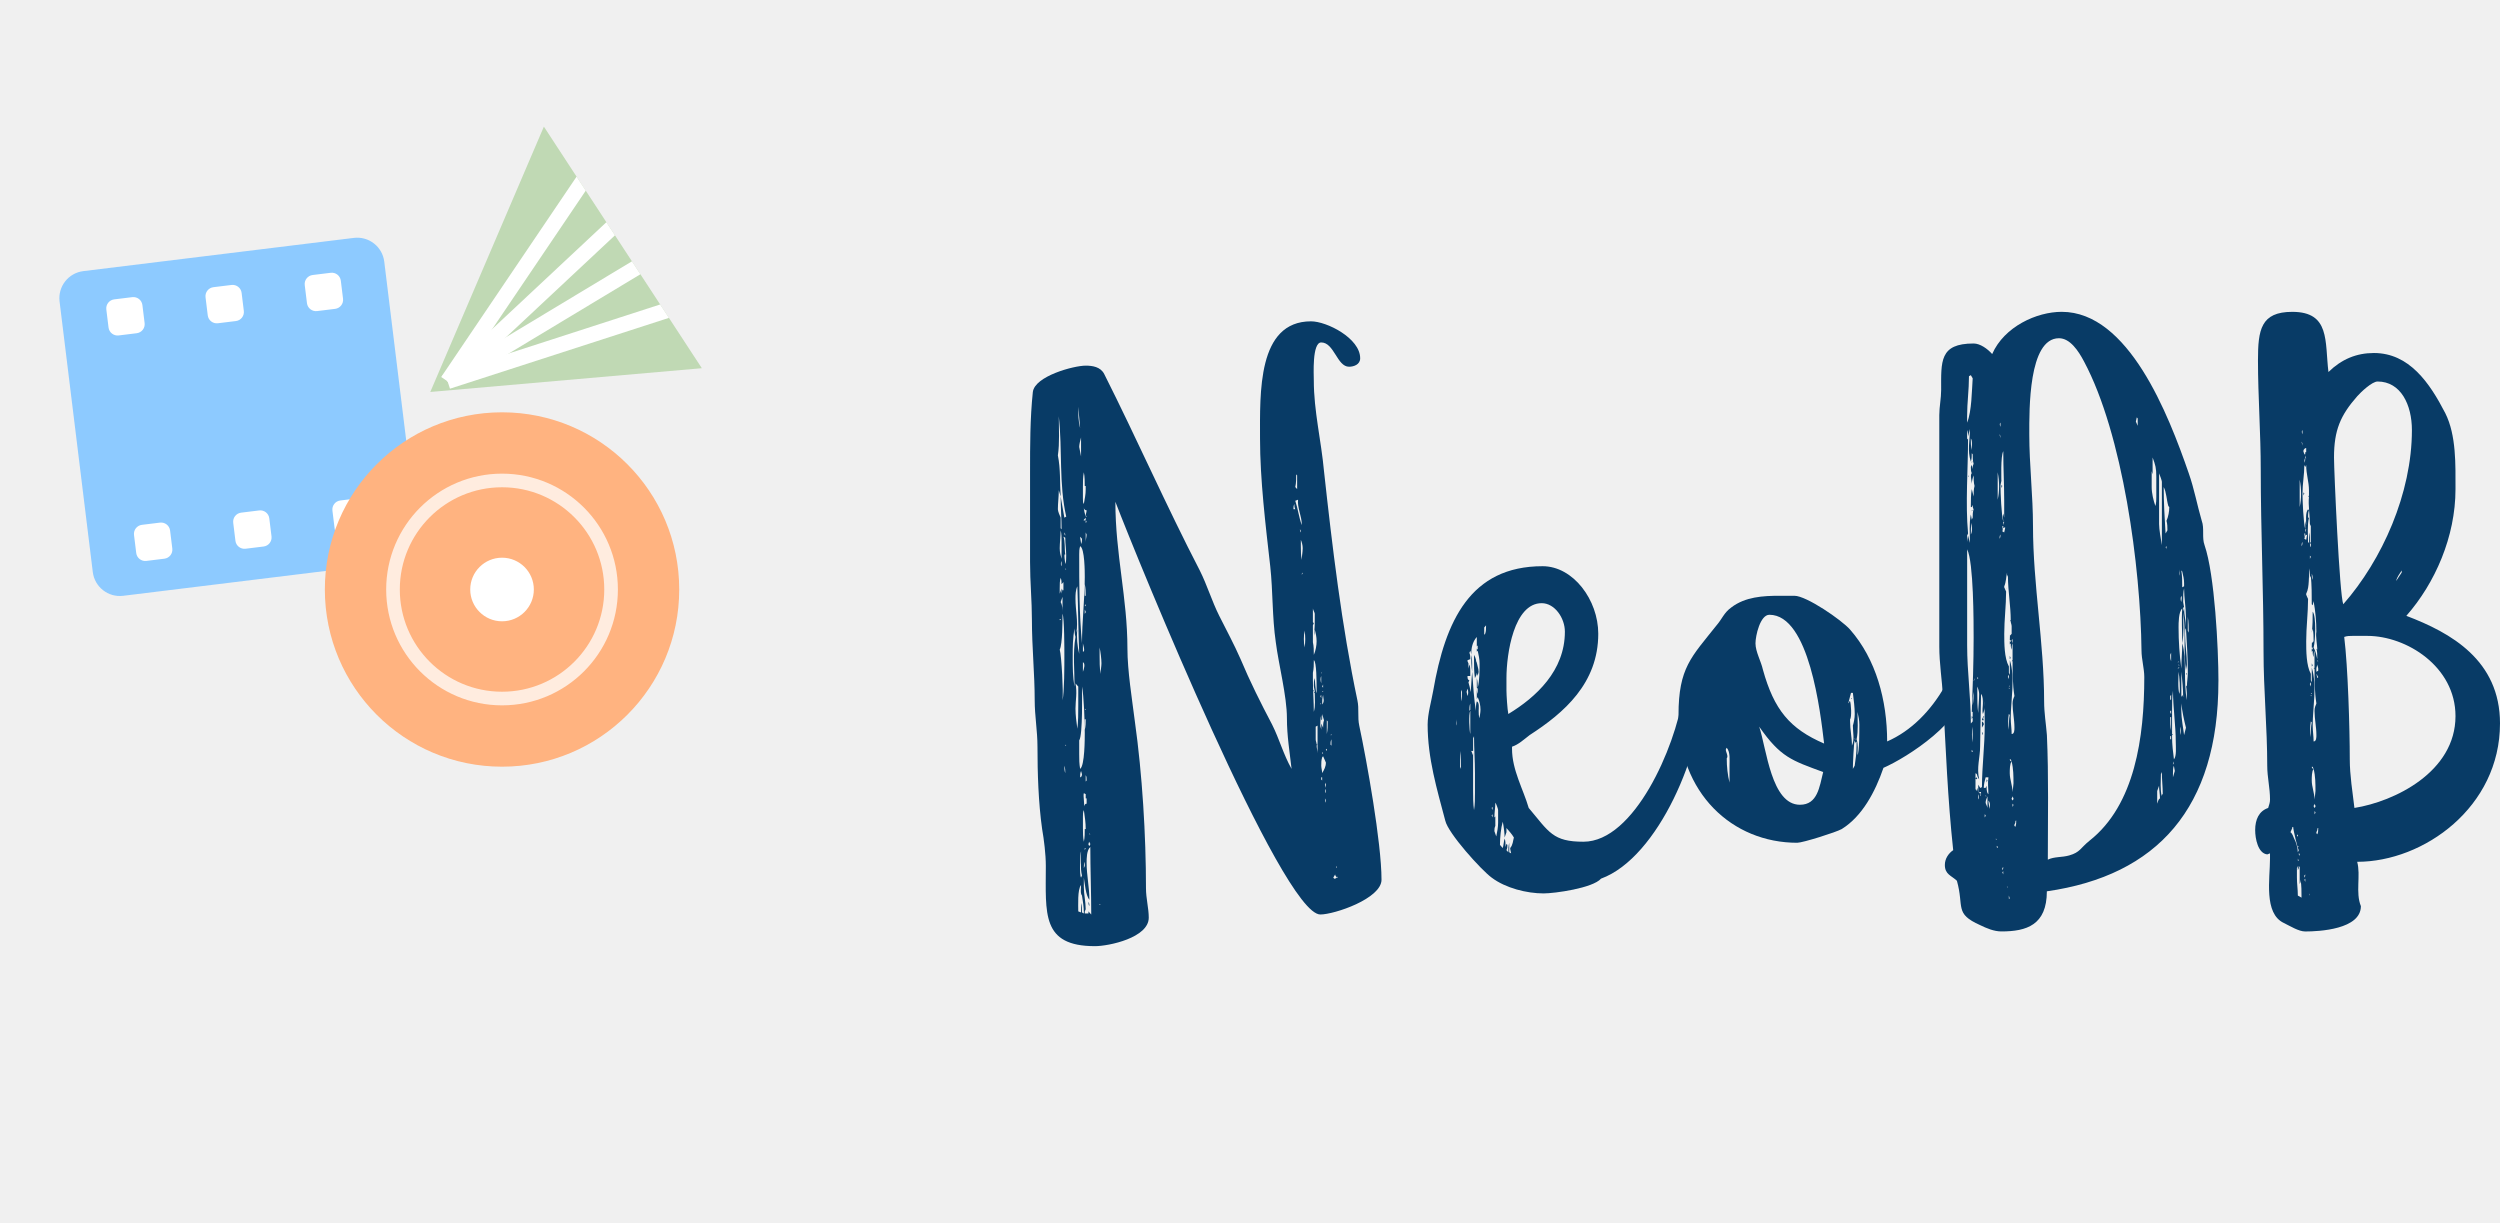
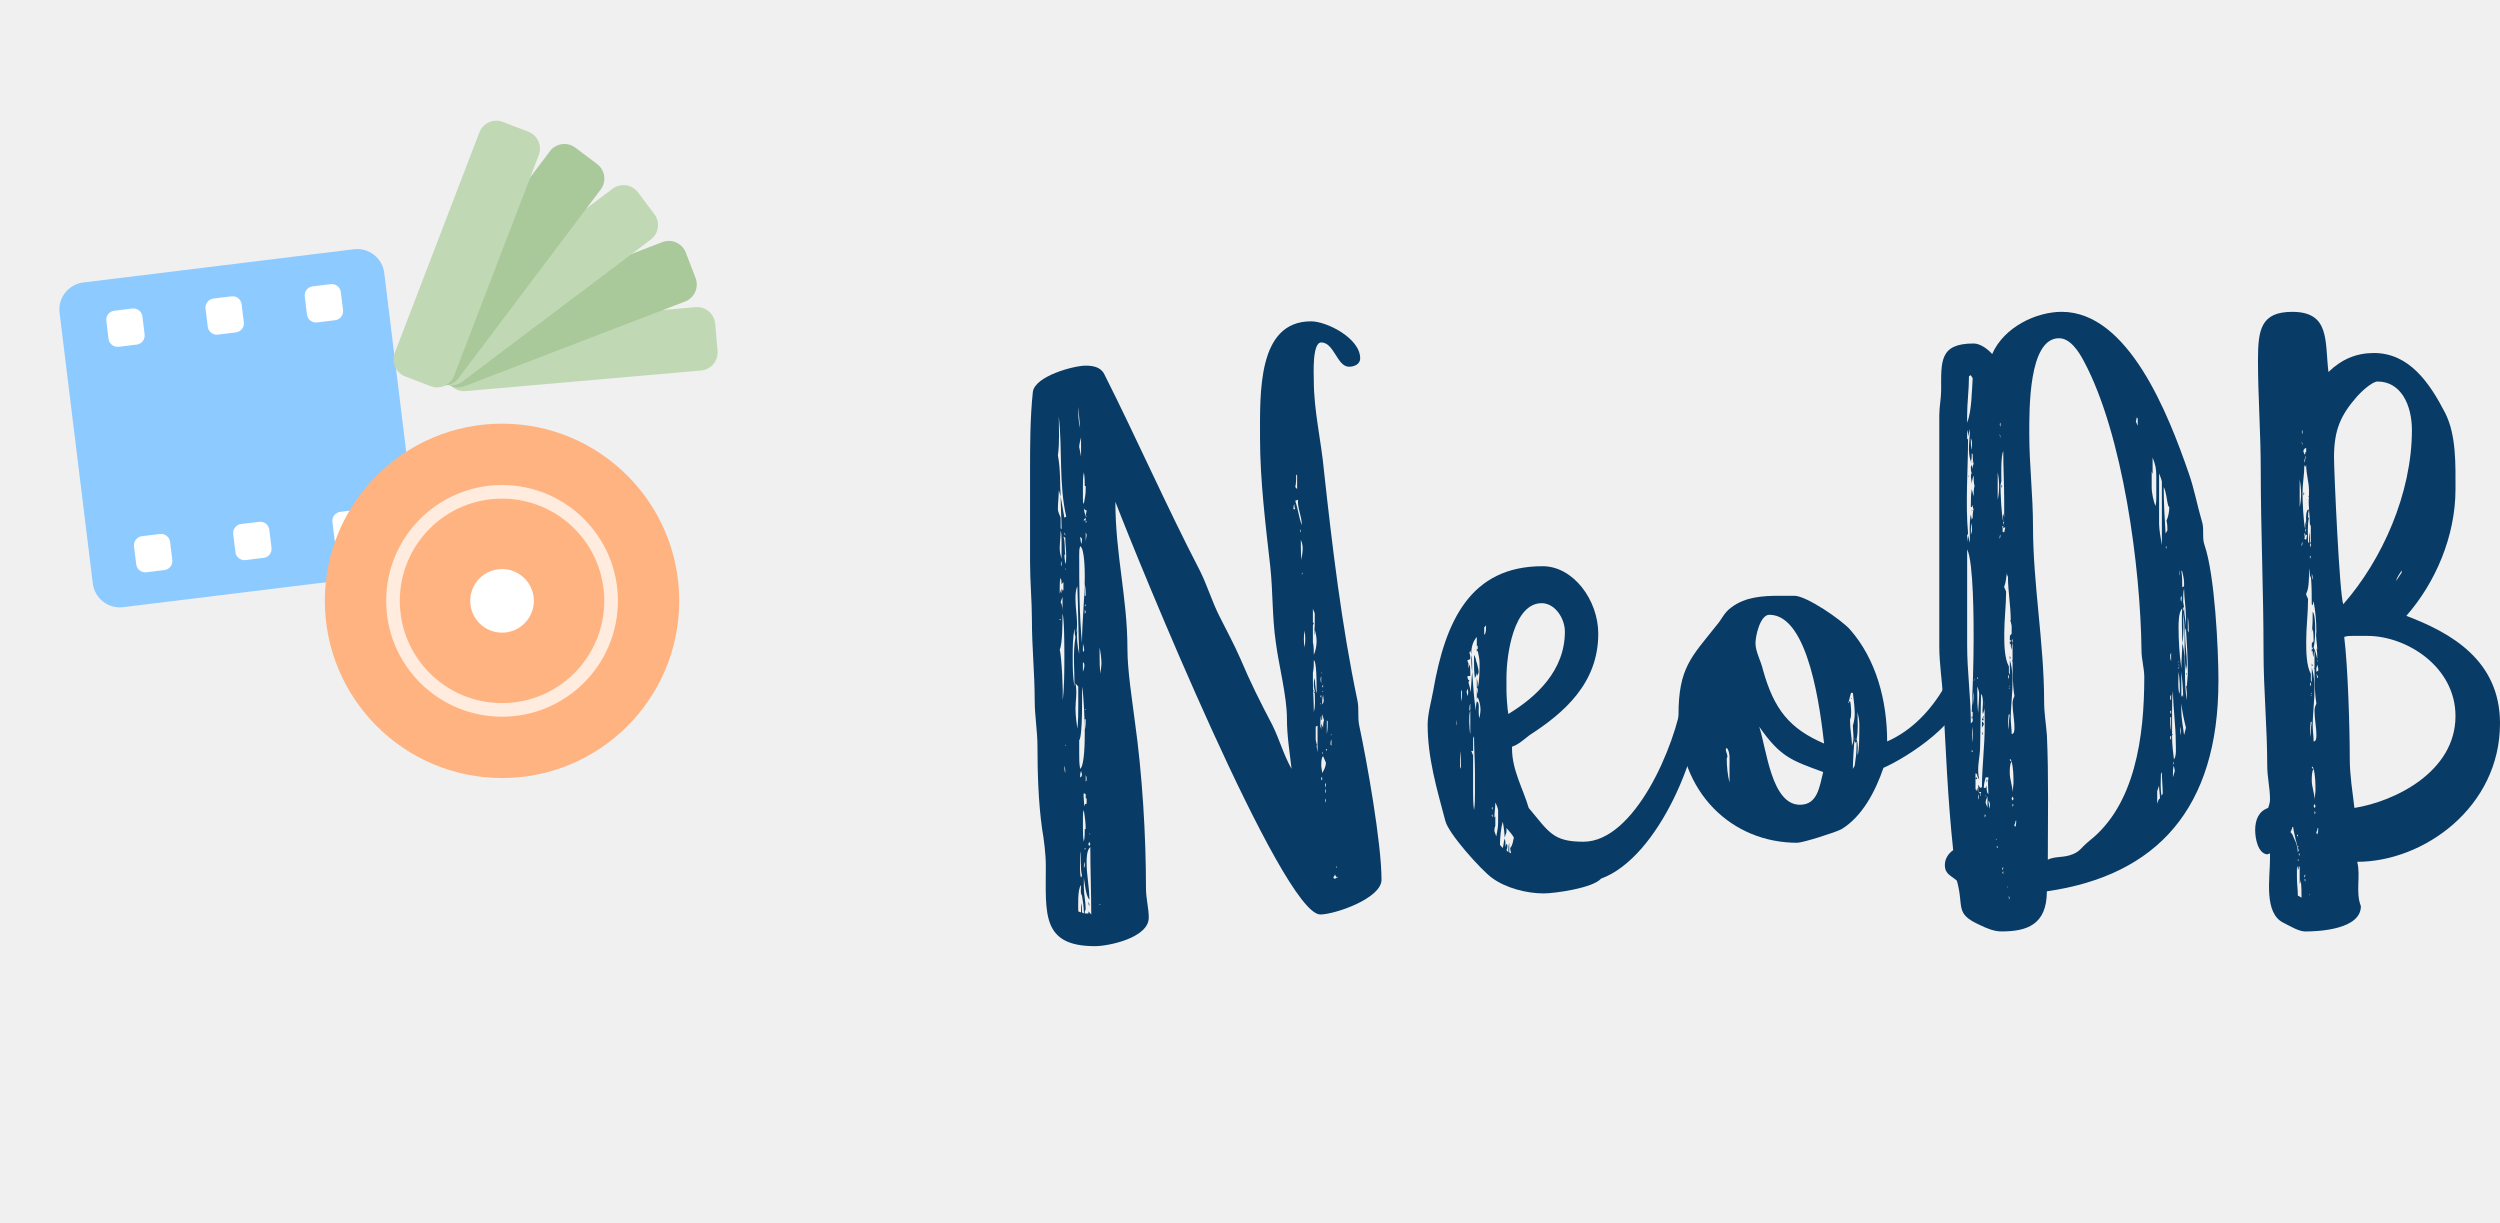
<svg xmlns="http://www.w3.org/2000/svg" width="220.103" height="107.606" viewBox="0 0 220.103 107.606" data-svgdocument="" id="_3tPmdtZQ0LGlljQGEkT-3" class="fl-svgdocument" x="0" y="0" version="1.1">
  <defs id="_SabXoCmWUJmxvMwSINRGH" transform="matrix(1.172852, 0, 0, 1.172852, -34.46173, -40.977)">
    <rect x="86.353" y="25.158" width="217.583" height="60.515" id="rect4965" />
  </defs>
-   <g id="neodb-icon-shapes" transform="translate(-3,-0.1) scale(0.80)">
-     <defs id="neodb-icon-defs">
-       <clipPath id="neodb-icon-fan-clip">
-         <path d="M 50 42 L 80 42 L 65 14 Z" />
-       </clipPath>
-     </defs>
+   <g id="neodb-icon-shapes" transform="translate(-3,0.9) scale(0.80)">
    <g id="neodb-icon-film" transform="rotate(-7 30 46)">
      <rect x="12" y="28" width="36" height="36" rx="3" fill="#8dcaff" />
      <g id="neodb-icon-film-sprockets" fill="#ffffff">
        <rect x="17" y="31.5" width="4" height="4" rx="1" />
        <rect x="28" y="31.5" width="4" height="4" rx="1" />
        <rect x="39" y="31.5" width="4" height="4" rx="1" />
        <rect x="17" y="56.5" width="4" height="4" rx="1" />
        <rect x="28" y="56.5" width="4" height="4" rx="1" />
        <rect x="39" y="56.5" width="4" height="4" rx="1" />
      </g>
    </g>
    <circle id="neodb-icon-vinyl" cx="59" cy="65" r="19.5" fill="#ffb380" />
    <circle id="neodb-icon-vinyl-groove" cx="59" cy="65" r="12" fill="none" stroke="#ffffff" stroke-width="1.5" opacity="0.75" />
    <circle id="neodb-icon-vinyl-hole" cx="59" cy="65" r="3.5" fill="#ffffff" />
    <g id="neodb-icon-book" transform="rotate(-5 65 30)">
-       <path d="M 50 42 L 80 42 L 65 14 Z" fill="#c0d9b4" />
-       <g id="neodb-icon-book-pages" clip-path="url(#neodb-icon-fan-clip)" stroke="#ffffff" stroke-width="1.7" fill="none">
-         <line x1="52" y1="41" x2="70.9" y2="17.7" />
-         <line x1="52" y1="41" x2="75.6" y2="22.5" />
-         <line x1="52" y1="41" x2="79" y2="27.8" />
-         <line x1="52" y1="41" x2="81.2" y2="34.3" />
-       </g>
+       <rect x="52" y="34" width="30" height="7" rx="2" fill="#c0d9b4" />
+       <rect x="52" y="34" width="30" height="7" rx="2" fill="#a9c99b" transform="rotate(-16 52 41)" />
+       <rect x="52" y="34" width="30" height="7" rx="2" fill="#c0d9b4" transform="rotate(-32 52 41)" />
+       <rect x="52" y="34" width="30" height="7" rx="2" fill="#a9c99b" transform="rotate(-48 52 41)" />
+       <rect x="52" y="34" width="30" height="7" rx="2" fill="#c0d9b4" transform="rotate(-64 52 41)" />
    </g>
  </g>
  <g aria-label="NeoDB" transform="matrix(1.530832,0,0,1.742455,-43.05705,-45.26422)" id="text4963" style="font-size:40px;line-height:1.25;white-space:pre;shape-inside:url(#rect4965);fill:#083b66">
    <path d="m 107.58,70.427 c 0,-1.867 -0.853,-6.027 -1.28,-7.787 -0.107,-0.427 0,-0.853 -0.107,-1.28 -0.907,-3.787 -1.44,-7.733 -1.92,-11.573 -0.16,-1.547 -0.587,-3.04 -0.587,-4.587 0,-0.267 -0.107,-1.92 0.427,-1.92 0.747,0 0.907,1.227 1.6,1.227 0.267,0 0.64,-0.107 0.64,-0.427 0,-1.013 -1.92,-1.867 -2.827,-1.867 -3.093,0 -2.933,3.627 -2.933,5.92 0,2.08 0.32,4.373 0.587,6.453 0.16,1.28 0.107,2.56 0.32,3.84 0.16,1.12 0.64,2.72 0.64,3.84 0,0.907 0.16,1.707 0.267,2.56 -0.48,-0.747 -0.693,-1.493 -1.12,-2.24 -0.64,-1.067 -1.28,-2.187 -1.813,-3.307 -0.373,-0.747 -0.8,-1.44 -1.227,-2.187 -0.427,-0.747 -0.693,-1.547 -1.12,-2.293 -1.92,-3.253 -3.627,-6.667 -5.493,-9.92 -0.213,-0.373 -0.693,-0.427 -1.067,-0.427 -0.693,0 -2.933,0.533 -3.04,1.333 -0.16,1.333 -0.16,2.72 -0.16,4.053 v 4.533 c 0,1.013 0.107,1.973 0.107,2.933 0,1.387 0.16,2.72 0.16,4.053 0,0.8 0.16,1.547 0.16,2.347 0,1.333 0.053,2.827 0.267,4.16 0.107,0.533 0.213,1.28 0.213,1.867 0,2.4 -0.267,4.053 2.827,4.053 0.8,0 3.093,-0.427 3.093,-1.44 0,-0.48 -0.16,-0.96 -0.16,-1.493 0,-2.667 -0.213,-5.76 -0.64,-8.427 -0.16,-1.12 -0.427,-2.56 -0.427,-3.68 0,-2.56 -0.693,-4.747 -0.693,-7.413 1.28,2.933 9.6,20.853 11.787,20.853 0.8,0 3.52,-0.8 3.52,-1.76 z M 90.247,53.574 c 0.267,0.107 0.267,1.333 0.267,1.547 0,1.12 -0.16,2.24 -0.16,3.36 -0.16,-1.493 -0.16,-2.987 -0.16,-4.48 0,-0.16 0,-0.267 0.053,-0.427 z m 0.267,18.453 0.053,-0.107 c 0,-0.373 -0.107,-0.747 -0.107,-1.12 v -0.48 c 0.053,0.267 0.107,0.907 0.32,1.12 0,-0.64 -0.16,-1.227 -0.16,-1.867 0,-0.213 0,-0.64 0.213,-0.8 0,1.12 0.053,2.293 0.053,3.413 l -0.16,-0.16 v 0.107 h -0.213 z m -0.267,-7.2 c -0.053,-0.267 -0.053,-0.48 -0.053,-0.747 v -0.693 c 0.213,-0.267 0.16,-2.453 0.16,-2.72 0.107,0.427 0.16,1.813 0.16,2.347 0,0.267 0,1.653 -0.267,1.813 z m -1.28,-15.84 c 0.107,-0.64 0.053,-1.333 0.053,-1.973 0.213,1.707 0,3.413 0.427,5.067 l -0.107,0.053 -0.213,-1.067 c 0,0.533 0.053,1.12 0.053,1.653 l -0.053,-0.053 v -0.533 c -0.053,-0.107 -0.16,-0.32 -0.16,-0.427 0,-0.32 0.053,-0.64 0.053,-0.96 l 0.107,0.32 c -0.053,-0.693 0,-1.387 -0.16,-2.08 z m 0.267,12.373 c 0.053,-0.373 -0.053,-2.24 -0.16,-2.56 0.16,-0.267 0.16,-1.493 0.16,-1.813 0.107,0.213 0.107,1.813 0.107,2.133 0,0.427 0,1.867 -0.107,2.24 z m 14.613,-0.373 c -0.053,0 -0.107,-0.693 -0.107,-0.747 -0.053,0.107 -0.053,0.267 -0.053,0.373 0,0.107 0.053,0.213 0.053,0.32 l -0.053,0.053 h 0.053 c 0,0.32 0.053,0.64 -0.053,0.96 0,-0.533 -0.053,-1.067 -0.053,-1.6 v -0.64 0.267 c 0.053,-0.213 0.053,-0.427 0.053,-0.64 0.16,0.053 0.16,1.173 0.16,1.387 z m -0.107,-3.467 c 0,0.213 -0.053,0.373 0,0.587 v -0.32 c 0.053,0.16 0.107,0.373 0.107,0.587 0,0.213 -0.053,0.48 -0.16,0.693 0,-0.213 0,-0.427 -0.053,-0.64 v 0.267 -1.973 c 0,0.053 0.107,0.213 0.107,0.267 z m -13.547,1.493 c -0.107,-0.373 -0.16,-0.853 -0.107,-1.227 l -0.053,0.16 c 0.107,-0.587 -0.053,-1.12 -0.053,-1.707 0,-0.213 0,-0.427 0.107,-0.64 0.053,1.12 0.053,2.293 0.107,3.413 z m 0.16,12.587 c -0.053,0.16 -0.053,0.32 -0.053,0.48 l -0.16,-0.053 c 0,-0.267 -0.053,-1.12 0.16,-1.333 0,0.16 -0.053,0.427 0.053,0.533 0.053,0.267 0.107,0.587 0.107,0.853 v 0.053 L 90.354,72.08 Z M 89.927,57.734 c 0,0.16 0,0.267 0.053,0.427 -0.16,0.8 -0.053,1.76 -0.053,2.507 -0.107,-0.48 -0.107,-0.96 -0.107,-1.493 0,-0.48 0,-0.96 0.107,-1.44 z m 0.053,4.053 c 0,-0.427 0.107,-0.8 0,-1.28 l 0.16,0.16 v 0.96 c 0,0.373 0,0.8 -0.053,1.173 -0.053,-0.32 -0.107,-0.693 -0.107,-1.013 z m 0.587,-11.093 c 0,0.267 -0.053,0.48 -0.107,0.747 -0.053,-0.053 -0.053,-0.16 -0.053,-0.267 V 50.587 c 0,-0.267 0,-0.48 0.053,-0.747 0.053,0.213 0.053,0.48 0.053,0.693 h 0.053 z m -0.053,17.173 c 0,0.213 0,0.427 -0.053,0.64 -0.053,-0.213 -0.053,-0.48 -0.053,-0.693 V 67.227 c 0,-0.107 0,-0.213 0.053,-0.32 0.053,0.32 0.107,0.64 0.107,0.96 z m 13.707,-3.68 0.16,0.32 c 0,0.213 -0.107,0.373 -0.213,0.533 0,-0.107 -0.053,-0.267 -0.053,-0.373 0,-0.16 0,-0.267 0.053,-0.427 z m -0.32,-0.16 c 0,-0.107 -0.053,-0.267 -0.053,-0.373 l 0.053,-0.107 -0.053,0.053 c 0,-0.107 -0.053,-0.16 -0.053,-0.267 v -0.64 l 0.107,-0.053 c 0,0.48 0,0.907 0,1.387 z M 89.18,54.214 c -0.053,-0.16 -0.107,-0.32 -0.107,-0.533 0,-0.267 0.053,-0.587 0.053,-0.907 0.053,0.16 0.053,0.373 0.053,0.533 z M 102.78,51.227 c -0.053,0.373 0.213,0.853 0.213,1.227 v 0.053 c -0.16,-0.373 -0.213,-0.8 -0.373,-1.227 z m -11.36,8.8 c -0.053,-0.32 -0.053,-0.64 -0.053,-0.96 v -0.373 c 0.053,0.213 0.107,0.587 0.107,0.8 0,0.16 -0.053,0.373 -0.053,0.533 z m -2.24,-4.32 -0.107,0.267 v -0.267 c 0,-0.213 0,-0.373 0.053,-0.533 0.053,0.107 0.053,0.213 0.053,0.32 l 0.107,-0.107 v 0.427 l -0.053,-0.053 -0.053,0.213 z m 0.213,-1.227 c 0,-0.053 -0.107,-0.587 0,-0.48 -0.053,-0.267 0,-0.693 -0.107,-0.907 l 0.107,0.053 c 0,0.32 0.053,0.587 0.053,0.907 0,0.16 0,0.32 -0.053,0.427 z m 0.907,-6.4 c 0,0.32 0,0.64 0,0.96 l -0.107,-0.48 c 0,-0.107 0.053,-0.32 0.107,-0.48 z m 12.747,5.6 c 0,0.213 -0.053,0.373 -0.053,0.587 -0.053,-0.213 -0.053,-0.48 -0.053,-0.693 v -0.32 c 0.053,0.107 0.107,0.267 0.107,0.427 z m 1.067,8.693 0.053,-0.053 V 62.054 l 0.107,0.32 c -0.053,0.107 -0.053,0.267 -0.053,0.373 l -0.107,-0.213 v 0.32 c 0,-0.053 -0.053,-0.16 -0.053,-0.213 0,-0.16 0,-0.373 0.053,-0.533 z m -13.813,6.613 c 0,0.267 -0.053,0.907 0.053,1.227 l -0.053,0.107 c -0.107,-0.107 -0.053,-1.227 0,-1.333 z m 0.32,-2.4 c -0.107,0 -0.16,0.107 -0.16,0.213 0.053,-0.267 -0.053,-0.587 0,-0.747 l 0.107,0.053 v 0.213 h 0.053 z m 12.533,-8.747 c 0.053,0.267 0.053,0.587 0,0.853 -0.053,-0.32 -0.053,-0.533 0,-0.853 z m -0.533,-7.253 c 0.053,-0.213 0.053,-0.427 0.053,-0.64 l 0.053,0.053 v 0.693 z m -13.387,6.347 c 0,-0.16 0,-0.373 -0.107,-0.533 l 0.107,-0.267 c 0,0.16 0,0.373 0,0.533 z m 1.333,-4.853 c -0.053,-0.16 -0.107,-0.32 -0.107,-0.48 0,0.107 0.053,0.16 0.16,0.16 0,0.107 -0.053,0.16 -0.053,0.32 0,0 0.053,-0.053 0.053,-0.053 v 0.053 z m -0.32,-4.48 c -0.107,-0.32 -0.107,-0.693 -0.107,-1.067 z m 0.16,11.84 c 0.16,0.053 0.053,0.373 0,0.48 z m 0.213,-6.453 c 0,0.107 -0.053,0.267 -0.053,0.373 v -0.48 z m -0.213,5.493 c 0,0.053 0.16,0.427 0,0.427 z m 0.16,6.667 c 0.053,0.053 0.053,0.16 0.053,0.267 l -0.053,0.053 z m 13.867,-2.773 0.053,0.053 c 0,0.213 0,0.427 -0.053,0.64 z M 90.354,53.2 c 0,0.107 0,0.16 -0.053,0.267 0,-0.107 -0.053,-0.267 -0.053,-0.373 z m 0.16,2.88 v -0.587 c 0.053,0.213 0.053,0.373 0.053,0.587 z M 104.913,70.16 c 0,0.053 0.053,0.107 0.107,0.16 l -0.107,0.053 h -0.053 l -0.053,-0.053 z m -0.693,-9.067 c 0,0.16 0.107,0.32 -0.053,0.48 0,-0.16 0,-0.32 0.053,-0.48 z m -13.973,4.16 c 0,-0.107 0,-0.213 0.053,-0.32 l 0.053,0.16 c 0,0.107 -0.053,0.16 -0.107,0.16 z m 0.32,-2.933 c 0,0.16 0,0.373 -0.053,0.533 v -0.533 z m 0,-10.187 v 0.107 l 0.053,0.107 -0.053,0.053 v -0.16 l -0.107,0.053 v -0.053 z m 14.08,11.467 c 0,-0.107 0,-0.16 0.053,-0.267 v 0.32 z m -2.133,-11.893 c 0,-0.107 0,-0.16 0.053,-0.267 0,0.107 0,0.16 0.053,0.267 z M 90.46,69.84 c 0,-0.107 0,-0.213 0.053,-0.32 v 0.213 z m 0.32,-1.333 c 0,0.053 0.053,0.107 0.053,0.107 0,0.053 -0.053,0.107 -0.053,0.107 l -0.053,-0.053 c 0,-0.053 0,-0.107 0.053,-0.16 z m -1.387,-3.467 c -0.053,-0.107 -0.053,-0.267 -0.053,-0.373 0.053,0.107 0.053,0.267 0.053,0.373 z m 14.933,0.587 0.053,-0.107 v 0.267 z m -0.213,-5.12 c -0.053,-0.16 -0.053,-0.267 0,-0.373 z m 0,4.747 h 0.053 v 0.16 l -0.053,-0.053 z m -13.387,6.293 c 0,0.053 0,0.16 0.053,0.213 0,-0.053 0,-0.16 -0.053,-0.213 z m -0.213,-14.773 0.053,0.107 c 0,0.053 0,0.053 -0.053,0.107 z m -1.333,-2.187 c -0.053,-0.053 -0.053,-0.16 0,-0.267 z m 15.2,11.947 c -0.053,-0.053 -0.053,-0.16 -0.053,-0.213 0.053,0.053 0.053,0.16 0.053,0.213 z m 0.053,-2.613 c 0,0 -0.053,-0.053 -0.053,-0.053 0,-0.053 0.053,-0.053 0.053,-0.053 z m -0.213,-3.2 -0.053,-0.053 0.053,-0.107 z m 0.16,5.333 c -0.053,-0.053 -0.053,-0.16 0,-0.213 z m -1.44,-13.173 c -0.053,-0.053 -0.053,-0.107 -0.053,-0.16 0.053,0.053 0.053,0.107 0.053,0.16 z m -13.6,0 c 0.053,0.053 0.053,0.107 0.053,0.16 -0.053,-0.053 -0.053,-0.107 -0.053,-0.16 z m 14.773,8.373 -0.053,-0.107 c 0,0 0.053,-0.053 0.053,-0.053 z m -13.6,7.68 v -0.107 h 0.053 z m -1.12,-4.907 v -0.107 z m 1.173,1.973 v 0.107 z m 13.12,-8.533 c 0,0 -0.053,-0.053 -0.053,-0.053 v 0.16 z m -14.613,-0.16 v -0.053 h 0.053 v 0.053 z m 1.493,-0.693 c 0,0 -0.053,-0.053 -0.053,-0.053 0,0 0.053,-0.053 0.053,-0.053 z m 13.6,7.413 v -0.053 c 0.053,0.053 0.053,0.053 0.053,0.107 z M 89.447,63.654 h -0.053 v -0.053 z m 15.253,-0.533 h -0.053 l 0.053,-0.053 z m -13.92,4.96 0.053,0.053 h -0.053 z m 13.387,-7.147 0.053,-0.053 v 0.053 z M 91.367,71.654 h 0.053 l -0.053,0.053 z M 104.06,61.574 v -0.053 h 0.053 z m 0.053,-1.547 c 0,-0.053 0,-0.053 0.053,-0.107 z m -14.72,-5.333 0.053,0.053 h -0.053 z m 15.627,15.627 v -0.053 l 0.053,0.053 z m -2.027,-15.307 c 0,-0.053 0,-0.053 0.053,-0.107 0,0.053 0,0.053 -0.053,0.107 z m -12.48,6.827 0.053,-0.053 v 0.053 z M 103.634,60.934 c 0,0 0.053,-0.053 0.053,-0.053 0,0 -0.053,-0.053 -0.053,-0.053 z m 1.333,8.907 c 0,-0.053 0,-0.053 0.053,-0.107 0,0.053 0,0.053 -0.053,0.107 z" style="font-size:53.333px;font-family:'Wildemount Rough';-inkscape-font-specification:'Wildemount Rough, Normal'" id="path920" />
    <path d="m 126.073,60.667 c 0,-0.267 -0.16,-0.587 -0.48,-0.587 -0.587,0 -0.64,0.693 -0.693,1.12 -0.427,2.507 -2.773,7.307 -5.707,7.307 -1.76,0 -1.973,-0.48 -3.147,-1.707 -0.32,-0.96 -0.96,-1.92 -0.96,-2.987 v -0.107 c 0.373,-0.107 0.693,-0.373 1.013,-0.587 1.973,-1.12 3.947,-2.613 3.947,-5.12 0,-1.707 -1.44,-3.413 -3.2,-3.413 -4.16,0 -5.6,2.773 -6.293,6.293 -0.107,0.533 -0.32,1.173 -0.32,1.707 0,1.707 0.533,3.253 1.013,4.853 0.16,0.64 2.08,2.507 2.667,2.88 0.8,0.533 2.027,0.8 2.987,0.8 0.64,0 2.827,-0.267 3.307,-0.747 3.307,-1.067 5.867,-6.453 5.867,-9.707 z m -9.28,-4.213 c 0.747,0 1.333,0.747 1.333,1.44 0,1.973 -1.653,3.307 -3.253,4.16 -0.053,-0.213 -0.107,-0.96 -0.107,-1.173 v -0.64 c 0,-1.227 0.427,-3.787 2.027,-3.787 z m -3.68,4.267 c 0,-0.16 0,-0.32 -0.053,-0.48 v 0.48 l 0.053,0.053 v 0.267 c -0.053,-0.107 -0.053,-0.213 -0.053,-0.32 v 0.587 l 0.053,-0.107 c 0.107,0.213 0.16,0.427 0.16,0.64 0,0.16 -0.053,0.32 -0.053,0.427 -0.053,-0.107 -0.053,-0.267 -0.053,-0.373 0,-0.107 0.053,-0.427 -0.107,-0.48 -0.053,0.16 -0.053,0.32 -0.053,0.48 -0.107,-0.587 -0.16,-1.28 -0.213,-1.973 -0.053,0.427 -0.053,0.96 -0.107,1.013 0,-0.16 -0.053,-0.32 -0.107,-0.48 l 0.053,-0.107 c -0.053,0 -0.107,-0.053 -0.107,-0.16 v -0.053 h 0.16 v -0.213 c 0,-0.107 0,-0.267 -0.053,-0.373 l -0.053,0.213 v -0.267 l -0.053,-0.107 v -0.053 l 0.16,-0.053 c 0,-0.107 0,-0.213 -0.053,-0.32 l 0.053,-0.107 c 0,0 0.053,0.107 0.053,0.213 0,-0.32 0.053,-0.64 0.32,-0.907 v 0.48 l 0.053,-0.053 v 0.213 l -0.053,-0.053 v 0.16 l 0.053,-0.053 c 0.053,0.213 0.107,0.427 0.107,0.64 0,0.32 0,0.907 -0.107,1.227 z m 1.547,7.627 c -0.053,0.16 -0.053,0.32 -0.107,0.48 l -0.16,-0.16 c 0,-0.373 0.053,-0.853 0.16,-1.173 0.053,0.213 0.107,0.587 0.107,0.8 L 114.766,68.027 v -0.213 c 0.16,0.16 0.32,0.32 0.427,0.48 -0.053,0.16 -0.053,0.373 -0.213,0.533 0,0.107 0.053,0.213 0.053,0.267 l -0.107,-0.053 v -0.48 c -0.053,0.16 -0.053,0.32 -0.053,0.48 L 114.766,68.934 c 0.053,-0.107 0.053,-0.16 0.053,-0.267 l -0.053,-0.053 -0.053,0.16 c 0,-0.16 0,-0.32 -0.053,-0.427 z m -1.76,-1.44 c -0.053,-0.32 -0.053,-0.693 -0.053,-1.013 v -1.867 l -0.053,0.107 v -0.107 l -0.053,-0.107 h 0.107 v -0.64 l 0.053,-0.107 c 0,0.64 0.053,1.227 0.053,1.867 v 1.013 c 0,0.267 0,0.587 -0.053,0.853 z m 1.173,1.067 c 0,-0.107 0,-0.16 0.053,-0.267 v -0.48 l -0.053,0.053 c 0,-0.267 0.053,-0.48 0.053,-0.747 0.053,0.053 0.16,0.32 0.16,0.373 v 0.64 c 0,0.213 -0.053,0.48 -0.107,0.693 z M 113.006,59.547 c 0.053,-0.16 0,-0.32 -0.107,-0.48 v 0.213 c 0,0.32 0,0.64 0.053,0.96 0.053,-0.107 0.107,-0.16 0.107,-0.267 l 0.053,0.16 c 0,-0.053 0.053,-0.16 0.053,-0.213 0,-0.16 -0.107,-0.373 -0.107,-0.533 z m -0.32,3.52 c -0.053,-0.16 -0.107,-1.013 0,-1.173 z m 0.907,-5.493 c 0,0.16 0,0.32 -0.053,0.427 l -0.053,0.053 v -0.373 z m -1.493,6.347 c 0.053,0.32 0.053,0.587 0.053,0.907 l -0.053,-0.107 z m 0.693,-4 c 0,-0.16 0,-0.32 0,-0.427 0,-0.053 0,-0.267 -0.053,-0.427 0,0.267 0,0.533 0.053,0.853 z M 112.206,61.414 c -0.053,-0.16 -0.053,-0.32 -0.053,-0.48 l 0.053,-0.107 z m 0.32,-0.64 c 0.053,0.107 0.053,0.267 0,0.373 l -0.053,-0.213 z m 0.107,1.12 c 0,-0.107 0,-0.267 0.053,-0.373 v 0.32 z m -0.747,0.427 c 0,0.107 0.053,0.213 0,0.32 z m 2.08,4.587 -0.053,-0.107 0.053,-0.053 z m 0,0.373 -0.053,-0.107 0.053,-0.053 z" style="font-size:53.333px;font-family:'Wildemount Rough';-inkscape-font-specification:'Wildemount Rough, Normal'" id="path922" />
    <path d="m 134.048,67.867 c 1.173,-0.64 1.92,-1.867 2.4,-3.093 1.387,-0.533 4.693,-2.4 4.693,-4.107 0,-0.213 -0.213,-0.427 -0.427,-0.427 -0.32,0 -0.587,0.16 -0.747,0.427 -0.8,1.227 -1.92,2.24 -3.307,2.773 0,-2.08 -0.64,-4.16 -2.133,-5.653 -0.48,-0.48 -2.507,-1.707 -3.2,-1.707 -0.267,0 -0.587,0 -0.853,0 -0.96,0 -1.973,0.053 -2.773,0.587 -0.427,0.267 -0.533,0.587 -0.853,0.907 -1.44,1.6 -2.187,2.133 -2.187,4.533 0,3.947 3.093,6.453 6.827,6.453 0.32,0 2.24,-0.533 2.56,-0.693 z m -4.96,-9.387 c 0,-0.373 0.267,-1.44 0.8,-1.44 2.293,0 2.933,4.907 3.147,6.507 -1.973,-0.747 -2.88,-1.707 -3.52,-3.733 -0.107,-0.427 -0.427,-0.907 -0.427,-1.333 z m 2.56,8.16 c -1.653,0 -1.92,-2.827 -2.347,-3.947 1.227,1.547 1.867,1.707 3.68,2.293 -0.213,0.747 -0.32,1.653 -1.333,1.653 z m 2.987,-2.987 c 0,-0.427 -0.107,-0.8 -0.107,-1.227 v -0.107 c 0.107,-0.107 0.053,-0.8 0,-0.907 h -0.053 v 0.053 l -0.053,0.053 c 0.053,-0.16 0.107,-0.373 0.16,-0.533 h 0.107 c 0.053,0.373 0.107,0.747 0.107,1.067 0,0.213 -0.053,0.427 -0.107,0.587 0,0.373 0.107,0.693 -0.053,1.013 z m -7.2,0.107 c 0.213,0.213 0.16,0.64 0.16,0.907 v 0.853 c -0.107,-0.373 -0.16,-0.8 -0.16,-1.227 0.107,-0.107 -0.053,-0.32 -0.053,-0.427 0,-0.053 0.053,-0.107 0.053,-0.107 z m 7.253,1.067 c 0,-0.213 0.053,-1.333 0.107,-1.44 0,0.053 0.053,0.107 0.053,0.16 0,-0.053 0,-0.053 0.053,-0.107 v 0.213 c 0,0.373 -0.053,0.693 -0.107,1.013 z m 0.267,-0.693 c 0,-0.267 0.053,-0.533 -0.053,-0.8 0.107,-0.427 0.053,-0.96 0.053,-1.387 0.053,0.213 0.107,0.427 0.107,0.64 0,0.373 0,1.387 -0.107,1.547 z m -0.16,-0.8 v -0.053 l 0.053,0.053 z m -0.213,-2.08 0.053,0.053 v -0.053 z m 0.053,1.44 v -0.107 z m -7.147,-0.64 v -0.107 z" style="font-size:53.333px;font-family:'Wildemount Rough';-inkscape-font-specification:'Wildemount Rough, Normal'" id="path924" />
    <path d="m 155.714,60.4 c 0,-1.653 -0.213,-5.387 -0.8,-6.88 -0.16,-0.373 0,-0.853 -0.16,-1.227 -0.267,-0.8 -0.427,-1.6 -0.747,-2.4 -1.173,-2.987 -3.467,-8.16 -7.307,-8.16 -1.44,0 -3.307,0.747 -4,2.133 -0.267,-0.267 -0.693,-0.533 -1.067,-0.533 -1.973,0 -1.867,0.907 -1.867,2.347 0,0.427 -0.107,0.853 -0.107,1.28 v 11.68 c 0,0.853 0.16,1.707 0.213,2.56 0.16,2.613 0.267,5.12 0.587,7.733 -0.267,0.16 -0.48,0.427 -0.48,0.747 0,0.48 0.373,0.533 0.693,0.8 0.427,1.333 -0.16,1.653 1.333,2.24 0.373,0.16 0.8,0.32 1.227,0.32 1.44,0 2.613,-0.32 2.613,-2.027 6.347,-0.8 9.867,-4.213 9.867,-10.613 z m -9.813,9.013 c 0,-2.08 0.053,-4.213 -0.053,-6.293 -0.053,-0.587 -0.16,-1.12 -0.16,-1.707 0,-2.933 -0.64,-5.92 -0.64,-8.853 0,-1.547 -0.213,-3.093 -0.213,-4.64 0,-1.227 -0.053,-4.853 1.707,-4.853 0.64,0 1.12,0.64 1.44,1.173 2.24,3.68 3.253,10.4 3.307,14.613 0,0.427 0.16,0.907 0.16,1.333 0,3.04 -0.533,6.453 -3.147,8.267 -0.533,0.373 -0.533,0.587 -1.173,0.747 -0.427,0.107 -0.853,0.053 -1.227,0.213 z m -4.427,-6.88 c 0,-1.333 -0.213,-2.613 -0.213,-3.947 v -4.853 c 0.373,0.64 0.373,3.68 0.373,4.48 0,1.227 -0.053,2.507 -0.107,3.733 h 0.053 v 0.48 z m 2.4,-4.267 v 1.067 l -0.053,0.053 h 0.053 c 0,0.587 0,1.173 0.107,1.76 -0.053,0.107 -0.107,0.213 -0.107,0.373 0,0.427 0.107,0.8 0.107,1.227 0,0.107 0,0.32 -0.16,0.32 0,-0.267 -0.053,-0.533 -0.053,-0.8 0,-0.853 0.267,-2.08 -0.053,-2.933 v 0.747 l -0.053,-0.107 v -0.32 c -0.267,-0.427 -0.267,-1.173 -0.267,-1.653 0,-0.693 0.107,-1.44 0.107,-2.133 l -0.107,-0.213 v -0.053 c 0.107,-0.213 0.107,-0.48 0.16,-0.693 v 0.107 l 0.053,0.107 c 0,0.693 0.16,1.493 0.16,2.187 l -0.053,0.053 h 0.053 c 0,0.107 0.053,0.16 0.053,0.267 v 0.373 l -0.107,0.107 0.053,-0.16 c -0.053,0.107 -0.053,0.267 -0.053,0.373 h 0.053 v 0.107 l -0.053,-0.053 v 0.16 l 0.053,-0.053 c 0,0.107 0,0.213 0.053,0.32 0,-0.107 0,-0.213 0.053,-0.32 l -0.053,-0.16 z m -2.133,6.773 0.053,0.053 v -0.053 c 0.053,0.107 0.053,0.213 0.16,0.32 -0.16,-0.587 0.053,-1.12 0.053,-1.653 l 0.053,-2.667 c 0.107,0.107 0.107,0.32 0.107,0.48 0,0.16 -0.053,0.373 0,0.533 0.16,-0.32 0.053,-0.427 0.053,-0.747 0.053,0.427 0.053,0.907 0.053,1.333 0,1.013 -0.16,2.08 -0.16,3.093 l -0.053,0.053 h -0.053 l -0.107,-0.16 v 0.427 l -0.053,-0.267 -0.053,0.16 -0.053,-0.107 z m -0.427,-12.107 c -0.16,-1.493 0,-3.307 0,-4.8 l -0.053,0.053 v -0.48 c 0.053,0.107 0.053,0.213 0.053,0.32 l 0.107,-0.373 c 0,0.587 -0.16,1.067 0.053,1.653 0.053,-0.16 0.053,-0.267 0.053,-0.427 l 0.053,0.053 c 0,0.16 0,0.32 0.053,0.48 -0.053,0.107 -0.053,0.16 -0.053,0.267 l -0.053,-0.213 -0.053,0.107 c 0,0.107 0,0.213 0.053,0.32 -0.107,0.053 0,0.427 0,0.533 0,-0.107 0.053,-0.32 0.107,-0.427 0,0.16 0,0.373 0.053,0.533 -0.053,0.16 -0.053,0.373 -0.053,0.533 l -0.107,-0.373 c -0.053,0.267 -0.053,0.587 -0.053,0.853 v 0.053 h 0.053 l 0.053,-0.107 c 0,0.053 0,0.16 0.053,0.213 -0.053,0.16 -0.053,0.267 -0.053,0.427 l -0.053,0.107 -0.053,-0.267 c -0.107,0.48 -0.053,0.96 -0.053,1.44 l -0.107,-0.373 -0.053,0.32 v -0.32 z m 12.587,8.427 c -0.213,-0.907 0,-2.08 -0.267,-2.88 0.107,-0.533 0.053,-1.013 0.053,-1.547 0.16,0.96 0,1.973 0.16,2.933 0,-0.107 0.053,-0.213 0.053,-0.32 0,-0.48 -0.107,-1.013 -0.107,-1.547 0,-0.053 0,-0.267 0.053,-0.267 0.053,0.747 0.107,1.493 0.107,2.24 0,0.213 -0.053,0.48 -0.053,0.693 l -0.053,-0.053 c 0.053,0.213 0.053,0.48 0.053,0.747 z m -0.747,2.987 c -0.053,-0.373 -0.107,-0.747 -0.107,-1.12 v -0.107 l 0.053,-0.053 h -0.053 V 61.894 c 0,-0.373 0,-0.693 0.053,-1.013 0,0.853 0.16,1.76 0.16,2.613 0,0.213 0.053,0.693 -0.107,0.853 z m -1.227,-15.253 c 0.16,0.373 0.213,0.533 0.213,0.96 v 1.013 c 0,0.16 0,0.32 -0.053,0.48 -0.107,-0.267 -0.213,-0.64 -0.213,-0.96 v -0.8 l 0.053,0.16 z m 0.533,4.427 c -0.053,-0.267 -0.16,-0.8 -0.16,-1.067 v -2.56 c 0.053,0.107 0.16,0.373 0.16,0.427 z m 1.173,4.96 c 0,0.427 -0.053,0.853 -0.053,1.28 -0.107,-0.693 -0.16,-1.387 -0.16,-2.08 0,-0.213 0,-0.8 0.213,-0.96 -0.053,0.587 0,1.173 0,1.76 z m -0.747,-6.88 c 0,0.213 -0.053,0.48 -0.16,0.693 0.053,0.16 0.053,0.32 0.053,0.48 l -0.107,0.16 c -0.053,-0.8 -0.107,-1.547 -0.107,-2.347 0.16,0.267 0.16,0.64 0.267,0.96 z m -11.627,-4.587 c 0,-0.693 0.107,-1.333 0.107,-2.027 l 0.107,-0.053 0.107,0.16 c -0.053,0.64 -0.053,1.653 -0.32,2.24 z m 2.133,5.12 -0.053,-0.213 c -0.053,0.16 0,0.267 0,0.427 h 0.053 l -0.053,0.16 v -0.16 c -0.107,-0.32 -0.16,-1.493 -0.16,-1.813 0,-0.107 0.053,-0.213 0.053,-0.32 v 0.267 c 0,-0.32 -0.053,-1.44 0.107,-1.707 0,0.853 0.053,1.653 0.053,2.507 z m 0.533,13.44 c 0,0.053 -0.053,0.427 -0.053,0.427 0,-0.32 -0.16,-0.64 -0.16,-0.96 0,-0.16 0,-0.48 0.107,-0.587 0.107,0.373 0.107,0.747 0.107,1.12 z m 9.76,-9.227 c 0,-0.213 0,-0.48 0.053,-0.64 0,0.48 0.107,0.96 0.107,1.493 0,0.16 0,0.32 0,0.48 0,-0.32 -0.107,-0.64 -0.107,-0.96 l -0.053,0.16 v -0.213 h 0.053 l -0.053,-0.267 v 0.107 c 0,-0.053 0,-0.107 0,-0.16 z m -11.787,5.653 c -0.053,-0.32 -0.053,-0.64 -0.053,-0.96 v -0.373 c 0.053,0.107 0.107,0.267 0.107,0.373 0,0.32 -0.053,0.64 -0.053,0.96 z m 0.533,4.053 c -0.053,-0.107 -0.053,-0.267 -0.053,-0.373 l -0.053,0.107 h -0.107 c 0,-0.16 0.053,-0.373 0.107,-0.533 h 0.16 c -0.053,0.32 0,0.587 0,0.853 z m 11.147,-4.533 c 0.053,0.427 0.16,0.853 0.267,1.227 l -0.107,0.373 c -0.053,-0.373 -0.16,-0.853 -0.16,-1.227 z m -1.227,4.8 c -0.107,0.053 -0.107,0.16 -0.16,0.267 v -0.64 l 0.107,-0.267 c 0,0.213 0.053,0.427 0.053,0.64 z m 0.107,-1.333 c 0,0.373 0.053,0.747 0.053,1.12 -0.053,0 -0.053,0.053 -0.053,0.107 -0.107,-0.32 -0.053,-0.8 -0.053,-1.12 z m -9.44,-15.147 c 0.107,0.48 0.107,0.96 0,1.387 z m 10.613,5.013 c 0.053,0.213 0.107,0.373 0.107,0.587 v 0.16 l -0.107,0.053 c 0,-0.267 0,-0.587 -0.053,-0.853 z m -0.053,5.067 c 0.053,0.373 0.107,0.907 0.107,1.28 l -0.053,-0.107 -0.053,0.107 v -0.533 0.053 z m -0.107,1.12 c -0.107,-0.267 -0.053,-0.853 -0.053,-1.12 0.053,0.213 0.107,0.907 0.053,1.12 z m -0.267,3.893 -0.107,0.32 v -0.16 c 0,-0.16 0,-0.32 0.053,-0.427 z m -10.773,1.867 c 0,-0.053 -0.107,-0.213 -0.107,-0.267 0,-0.107 0.053,-0.213 0.107,-0.32 z m -0.853,-3.307 c -0.053,-0.267 -0.053,-0.533 0,-0.8 z m 11.413,-1.28 v 0.693 c -0.053,-0.213 -0.053,-0.48 -0.053,-0.693 z m -9.653,-9.653 v 0.107 l 0.107,-0.053 v 0.053 l -0.053,0.213 -0.107,-0.053 c 0.053,-0.107 0,-0.16 0,-0.267 z m 10.613,5.28 v -0.693 c 0.053,0.213 0.053,0.587 0.053,0.8 z m -2.987,-10.56 0.053,-0.213 0.053,0.053 v 0.373 z m -9.493,0.853 c 0.107,0.107 0.053,0.427 0.053,0.587 -0.053,-0.213 -0.053,-0.373 -0.053,-0.587 z m 0,4.853 c 0,-0.213 0,-0.427 0.053,-0.587 0,0.213 0.053,0.427 -0.053,0.587 z m 0.693,15.893 c 0,0.16 -0.053,0.32 0,0.48 0,-0.16 0.053,-0.32 0,-0.48 z m -0.533,-7.947 c 0,0.213 0,0.48 -0.053,0.693 0,-0.213 0,-0.48 0.053,-0.693 z m 0.587,1.653 c 0,-0.107 -0.053,-0.107 -0.107,-0.16 v 0.32 z m 1.493,-0.48 c -0.053,0.213 -0.053,0.48 -0.053,0.747 -0.053,-0.267 -0.053,-0.533 0,-0.8 z m -1.493,6.187 c -0.053,0.213 -0.053,0.373 -0.053,0.587 0.053,-0.213 0.053,-0.373 0.053,-0.587 z m 1.76,-0.587 v -0.053 l 0.053,-0.107 c 0,-0.053 0,-0.107 0.053,-0.107 0,0.107 0,0.213 -0.053,0.32 z m -1.44,-0.853 c 0,-0.16 -0.053,-0.267 -0.053,-0.427 0.107,0.107 0.107,0.267 0.053,0.427 z m -0.373,-4.64 c 0.053,0.053 0.107,0 0.053,-0.053 -0.053,0.053 -0.107,0.16 -0.107,0.213 h 0.107 z m 10.827,-2.827 c -0.053,-0.107 -0.053,-0.213 -0.053,-0.32 l 0.053,-0.107 z m 0.533,3.733 c 0,-0.16 -0.053,-0.267 0,-0.427 0,0.16 0.053,0.267 0,0.427 z m -10.72,7.147 -0.053,0.107 0.053,0.16 z m 10.187,-8.96 -0.053,0.053 v -0.213 l 0.053,-0.053 z m 0.587,-4.907 c -0.053,-0.107 -0.053,-0.213 0,-0.32 0.053,0.107 0,0.213 0,0.32 z m -11.52,9.6 v 0.16 l -0.053,0.053 0.053,-0.16 c -0.053,0.053 -0.107,0 -0.107,-0.053 z m 0.64,2.027 c 0.053,-0.107 0.053,-0.213 0,-0.32 z m 1.173,-1.6 c 0,0 -0.053,-0.053 -0.053,-0.107 0,0 0.053,-0.053 0.053,-0.107 l 0.053,0.107 c 0,0.053 0,0.053 -0.053,0.107 z m 9.12,-4.533 v 0.16 c -0.053,-0.053 -0.053,-0.053 -0.053,-0.16 z m 0,1.44 h -0.053 v -0.16 h 0.053 z m -9.227,1.013 0.053,0.107 c -0.053,0 -0.107,-0.053 -0.107,-0.107 z m -0.107,-4.053 -0.053,-0.107 c 0,-0.053 0,-0.053 0.053,-0.107 z m -0.533,-7.093 c 0,-0.053 0,-0.16 0.053,-0.213 0,0.053 0,0.16 -0.053,0.213 z m -1.227,12.907 c 0.053,0.107 0.053,0.213 0,0.267 z m 11.573,-11.36 c 0,0.107 0.053,0.213 0,0.32 z m -10.133,15.04 c 0,0.053 0,0.107 -0.053,0.16 v -0.107 z m 0.373,-10.507 0.053,-0.053 -0.053,-0.107 z m -1.12,8.533 -0.053,-0.107 v 0.16 z m 1.067,3.573 v -0.16 l 0.053,0.16 z m 9.067,-17.813 v 0.16 c 0,-0.053 -0.053,-0.107 -0.053,-0.107 z m -9.547,-6.027 c -0.053,-0.107 -0.053,-0.16 0,-0.213 z m -1.013,15.573 c 0,-0.053 0,-0.107 -0.053,-0.16 0,0.053 0,0.107 0.053,0.16 z m 1.013,-14.987 c 0,-0.053 -0.053,-0.16 -0.053,-0.213 0.053,0.053 0.053,0.16 0.053,0.213 z m 9.92,16.427 0.053,-0.107 c 0,0.053 0,0.107 -0.053,0.16 z m 0.373,-4.853 c 0,0 -0.053,0.053 -0.107,0.053 l 0.053,-0.053 z m -11.68,5.547 c 0,0 -0.053,0.053 -0.053,0.053 0,0 0.053,0.053 0.053,0.053 0,0 0.053,-0.053 0.053,-0.053 0,0 -0.053,-0.053 -0.053,-0.053 z m -0.267,-2.933 0.053,-0.107 c 0,0 -0.053,-0.053 -0.053,-0.053 z m 0.907,3.093 c 0,0 -0.053,-0.053 -0.053,-0.053 v 0.16 z m -0.16,1.707 0.053,0.053 c 0,0.053 -0.053,0.107 -0.053,0.107 z m 0.96,-16.48 0.053,-0.107 c 0,0 -0.053,-0.053 -0.053,-0.053 z m -1.707,13.333 v -0.107 c 0.053,0.053 0.053,0.053 0.053,0.107 z m 1.813,6.187 -0.053,-0.107 c 0,0 0.053,-0.053 0.053,-0.053 z m 0.533,-3.573 0.053,0.053 c 0,0.053 -0.053,0.107 -0.053,0.107 z m -0.907,2.133 c 0.053,0 0.053,0.053 0.053,0.107 -0.053,0 -0.053,-0.053 -0.053,-0.107 z m -1.28,-8.48 c 0,0.053 0,0.107 -0.053,0.16 z m 0.693,5.973 h -0.053 v -0.053 z m -0.8,-16.907 h -0.053 v 0.053 z m 2.08,11.36 0.053,-0.053 v 0.053 z m -0.053,10.187 c -0.053,-0.053 -0.053,-0.053 -0.053,-0.107 z M 143.501,55.76 c 0.053,-0.053 0.053,-0.053 0.053,-0.107 v 0.053 z m -1.973,-4 v 0.053 l 0.053,-0.053 z m 2.133,8.96 0.053,0.053 h -0.053 z m -0.907,7.52 -0.053,0.053 h 0.053 z m 11.147,-8.267 c -0.053,0.053 -0.053,0.053 -0.053,0.107 0.053,-0.053 0.053,-0.053 0.053,-0.107 z m -12.587,-9.92 h 0.053 v -0.053 z m 0.533,10.133 c 0,0 0.053,0.053 0.053,0.053 0,0 -0.053,0.053 -0.053,0.053 z m 1.12,8.213 h -0.053 v -0.053 z m 10.453,-8.96 h -0.053 l 0.053,-0.053 z m 0,0.107 0.053,0.053 h -0.053 z" style="font-size:53.333px;font-family:'Wildemount Rough';-inkscape-font-specification:'Wildemount Rough, Normal'" id="path926" />
    <path d="m 171.907,62.534 c 0,-3.2 -2.827,-4.587 -5.387,-5.44 1.653,-1.653 2.827,-4 2.827,-6.4 0,-1.227 0.053,-2.72 -0.587,-3.84 -0.907,-1.547 -2.08,-3.04 -4.107,-3.04 -1.013,0 -1.867,0.32 -2.613,0.96 -0.213,-1.547 0.107,-3.04 -2.08,-3.04 -1.813,0 -1.973,0.907 -1.973,2.453 0,1.813 0.16,3.68 0.16,5.547 0,3.04 0.16,6.08 0.16,9.173 0,1.92 0.213,3.84 0.213,5.76 0,0.587 0.16,1.12 0.16,1.707 0,0.16 -0.053,0.267 -0.107,0.427 -0.533,0.16 -0.747,0.587 -0.747,1.12 0,0.427 0.16,1.173 0.693,1.227 l 0.16,-0.053 v 0.267 c 0,1.013 -0.373,2.773 0.8,3.253 0.373,0.16 0.853,0.427 1.227,0.427 0.8,0 3.2,-0.107 3.2,-1.28 -0.32,-0.693 0,-1.547 -0.213,-2.24 3.84,0 8.213,-2.773 8.213,-6.987 z m -7.627,-4.427 c 2.24,0 5.067,1.547 5.067,4.053 0,2.827 -3.52,4.32 -5.813,4.64 -0.107,-0.8 -0.267,-1.653 -0.267,-2.453 0,-1.547 -0.107,-4.693 -0.32,-6.187 0.16,-0.053 0.32,-0.053 0.48,-0.053 z M 164.867,45.254 c 1.333,0 1.973,1.173 1.973,2.453 0,3.2 -1.707,6.56 -3.947,8.8 -0.213,-0.427 -0.533,-6.72 -0.533,-7.413 0,-1.387 0.373,-2.133 1.333,-3.093 0.213,-0.213 0.853,-0.747 1.173,-0.747 z m -3.627,14.507 c 0,0.587 0,1.173 0.107,1.76 -0.053,0.107 -0.107,0.213 -0.107,0.373 0,0.427 0.107,0.8 0.107,1.227 0,0.107 0,0.32 -0.16,0.32 0,-0.267 -0.053,-0.533 -0.053,-0.8 0,-0.96 0.267,-1.973 -0.053,-2.933 v 0.747 l -0.053,-0.107 v -0.32 c -0.267,-0.427 -0.267,-1.173 -0.267,-1.653 0,-0.693 0.107,-1.44 0.107,-2.133 l -0.107,-0.213 v -0.053 c 0.213,-0.373 0.107,-0.853 0.213,-1.28 0,0.16 0,0.32 0,0.48 l 0.053,-0.107 c 0.053,0.48 0.053,0.96 0.053,1.44 l 0.053,0.053 0.053,-0.213 c 0.107,0.533 0.16,1.013 0.16,1.547 -0.053,0.213 0.053,0.693 0.053,0.907 l -0.053,-0.053 c 0.053,0.107 0.053,0.373 0.053,0.533 -0.053,-0.213 -0.107,-0.427 -0.213,-0.587 0.107,-0.32 0.16,-1.6 -0.053,-1.813 0,0.373 0,0.693 -0.053,1.067 l 0.053,-0.213 c 0.053,0.213 0.053,0.427 0.053,0.64 l -0.107,0.107 0.053,-0.16 c -0.053,0.107 -0.053,0.267 -0.053,0.373 h 0.053 v 0.107 l -0.053,-0.053 v 0.16 l 0.053,-0.053 c 0,0.107 0,0.213 0.053,0.32 0,-0.107 0,-0.213 0.053,-0.32 v 0.853 l -0.053,0.053 z m -0.32,-8.693 c -0.053,0.48 0.053,0.907 0.053,1.387 l 0.053,0.107 v 0.8 l -0.053,0.053 v -0.533 c -0.053,0.16 -0.053,0.32 -0.053,0.48 l -0.053,0.053 c 0,-0.373 -0.053,-0.907 0.053,-1.28 h -0.053 c 0,-0.107 0,-0.267 0.053,-0.373 l -0.053,-0.053 c -0.16,0.16 -0.107,0.587 -0.107,0.8 l -0.053,-0.213 v 0.427 h 0.053 l -0.053,0.16 v -0.16 c -0.107,-0.32 -0.16,-1.493 -0.16,-1.813 0,-0.48 0.107,-0.96 0.107,-1.44 l 0.053,0.107 0.053,-0.107 c 0,0.48 0.16,0.853 0.16,1.28 v 0.267 l -0.053,0.053 z m -0.64,20.16 c 0,-0.32 -0.053,-0.587 -0.053,-0.907 v -0.48 l 0.053,-0.107 v 0.213 l 0.053,-0.107 v -0.107 l 0.053,0.053 v 0.853 c 0.053,-0.053 0.053,-0.16 0.053,-0.213 0.053,0.32 0.053,0.587 0.053,0.907 z m 1.013,-5.28 c 0,0.053 -0.053,0.427 -0.053,0.427 0,-0.32 -0.16,-0.64 -0.16,-0.96 0,-0.16 0,-0.48 0.107,-0.587 0.107,0.373 0.107,0.747 0.107,1.12 z m -1.28,1.813 c 0,0.16 0.267,1.12 0.32,1.173 l -0.053,0.107 c 0,-0.213 -0.107,-0.533 -0.213,-0.693 v -0.267 0.267 c -0.053,-0.107 -0.107,-0.267 -0.213,-0.32 l 0.107,-0.213 v -0.053 z m 0.373,-17.547 c 0.107,0.48 0.107,0.96 0,1.387 z m 0.32,-1.387 v 0.107 h -0.053 c 0,-0.053 -0.053,-0.107 -0.053,-0.16 0,-0.107 0.107,-0.16 0.16,-0.16 v 0.213 z m -0.053,4.373 c 0.053,-0.107 0,-0.16 0,-0.267 h 0.053 v 0.107 l 0.107,-0.053 -0.053,0.267 z m 0.693,6.56 c 0,-0.053 0.053,-0.16 0.053,-0.213 0,0.053 0.053,0.16 0.053,0.213 v 0.107 l -0.107,0.053 z m 4.587,-4.427 c 0.053,-0.213 0.213,-0.373 0.32,-0.533 v 0.107 z m -4.853,7.147 c -0.053,0.213 -0.053,0.48 -0.053,0.747 -0.053,-0.267 -0.053,-0.533 0,-0.8 z m 0.267,5.547 0.053,-0.107 c 0,-0.053 0,-0.107 0.053,-0.107 0,0.107 0,0.213 -0.053,0.32 l -0.053,-0.053 z m -0.32,-14.4 c -0.053,-0.053 -0.053,-0.107 -0.053,-0.213 l 0.053,0.053 z m 0.267,13.067 c 0,0.053 0,0.053 -0.053,0.107 0,0 -0.053,-0.053 -0.053,-0.107 0,0 0.053,-0.053 0.053,-0.107 z m 0.107,-6.453 -0.053,-0.213 c 0.053,0.053 0.053,0.107 0.107,0.16 z m -0.267,-4.96 c -0.053,-0.107 -0.053,-0.213 -0.053,-0.32 0.053,0.107 0.053,0.213 0.053,0.32 z m -0.48,-5.92 c 0,-0.107 0,-0.16 0.053,-0.267 0,0.107 0,0.16 -0.053,0.267 z m 0.48,15.36 0.053,0.107 c -0.053,0 -0.107,-0.053 -0.107,-0.107 z m -0.64,-11.147 c 0,-0.053 0,-0.16 0.053,-0.213 0,0.053 0,0.16 -0.053,0.213 z m 0.533,7.093 -0.053,-0.107 c 0,-0.053 0,-0.053 0.053,-0.107 z m -0.053,-6.453 v -0.16 l 0.053,0.053 z m -0.267,15.947 c 0,0.053 0,0.107 -0.053,0.16 v -0.107 z m 0.427,-10.56 -0.053,-0.107 v 0.16 z m -0.853,8.64 c 0,0 -0.053,0 -0.053,-0.053 0,0 0.053,-0.053 0.053,-0.053 z m 0.267,-20.32 c -0.053,-0.107 -0.053,-0.16 0,-0.213 z m 0,0.587 c 0,-0.053 -0.053,-0.16 -0.053,-0.213 0.053,0.053 0.053,0.16 0.053,0.213 z m 0.16,22.027 -0.053,-0.107 c 0,0 0.053,-0.053 0.053,-0.053 z m 0,-21.44 v -0.107 l 0.053,0.16 z m 0.533,17.867 0.053,0.053 c 0,0.053 -0.053,0.107 -0.053,0.107 z m -0.64,-15.947 0.053,-0.107 c 0,0 -0.053,-0.053 -0.053,-0.053 z m -0.267,18.08 c 0.053,0 0.053,0.053 0.053,0.107 -0.053,0 -0.053,-0.053 -0.053,-0.107 z m 0,0.373 h -0.053 v -0.107 z m 0.533,-13.333 c 0.053,-0.053 0.053,-0.053 0.053,-0.107 v 0.053 z m 0.213,5.013 h -0.053 v -0.053 z m 0.32,-1.813 0.053,0.053 h -0.053 z m -1.067,9.44 h -0.053 v -0.053 z m 0.747,-7.733 h -0.053 l 0.053,-0.053 z m -0.107,10.187 c -0.053,-0.053 -0.053,-0.053 -0.053,-0.107 z" style="font-size:53.333px;font-family:'Wildemount Rough';-inkscape-font-specification:'Wildemount Rough, Normal'" id="path928" />
  </g>
</svg>
